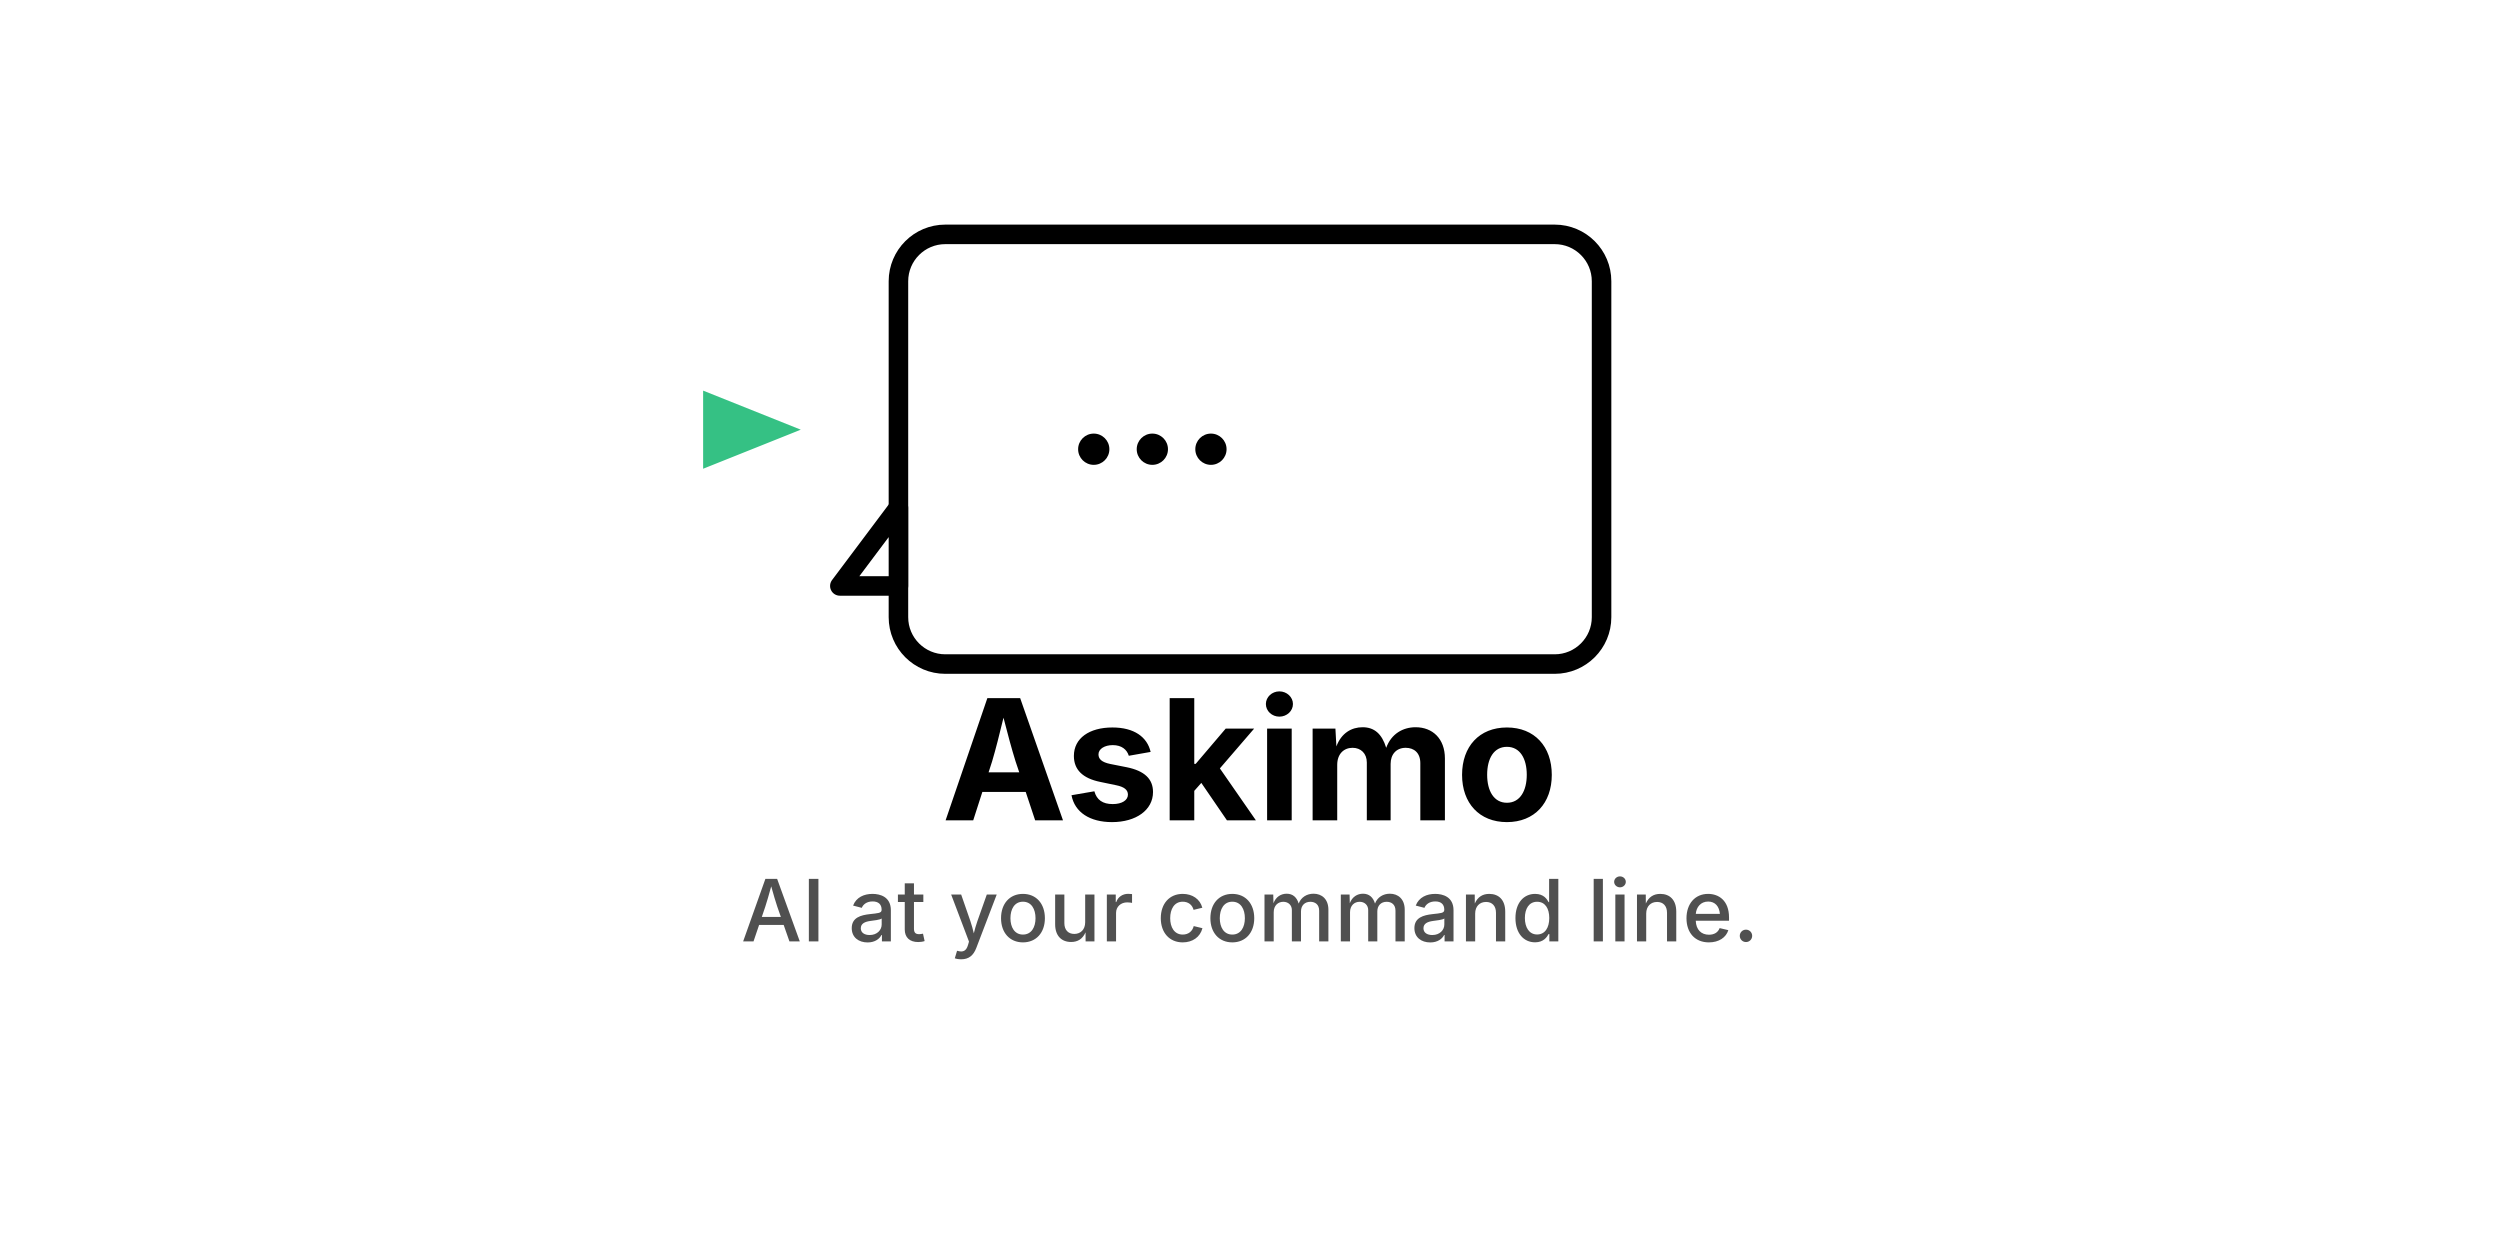
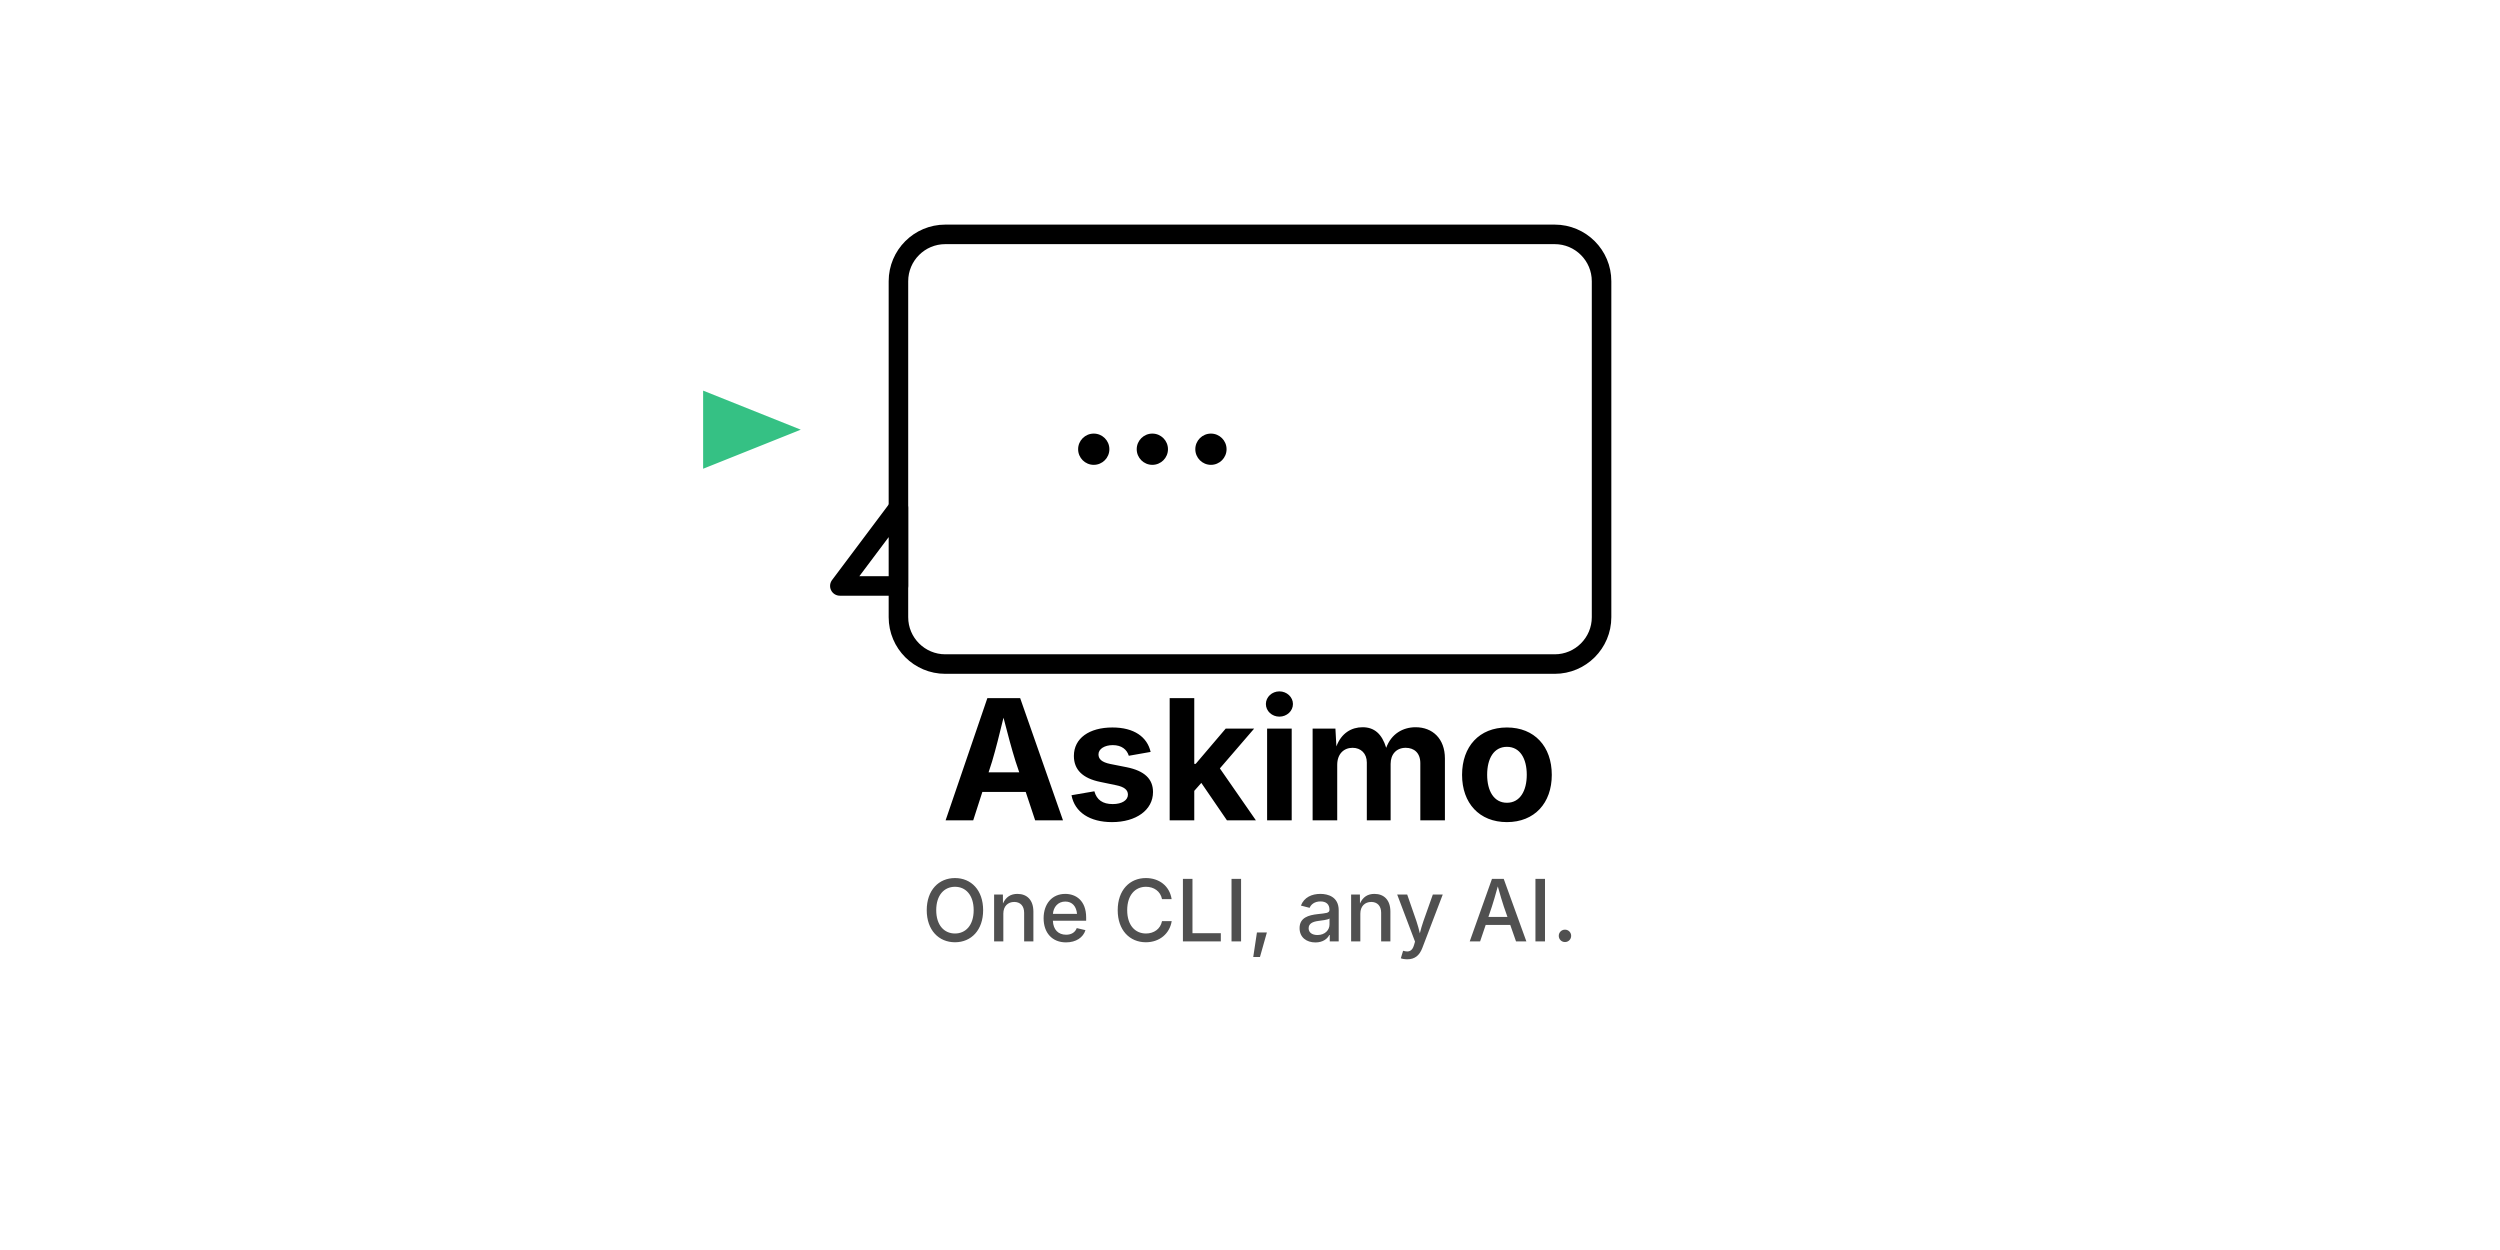
- <svg xmlns="http://www.w3.org/2000/svg" width="1280" height="640" viewBox="0 0 1280 640" role="img" aria-label="Askimo — AI at your command line.">
+ <svg xmlns="http://www.w3.org/2000/svg" width="1280" height="640" viewBox="0 0 1280 640" role="img" aria-label="Askimo - AI at your command line.">
  <rect width="100%" height="100%" fill="#FFFFFF" />
  <g stroke="#000000" stroke-width="10" fill="none" stroke-linecap="round" stroke-linejoin="round">
    <rect x="460" y="120" width="360" height="220" rx="24" ry="24" />
    <polygon points="460,260 430,300 460,300" fill="#FFFFFF" stroke="#000000" />
  </g>
  <circle cx="560" cy="230" r="8" fill="#000000" />
  <circle cx="590" cy="230" r="8" fill="#000000" />
  <circle cx="620" cy="230" r="8" fill="#000000" />
  <polygon points="410,220 360,200 360,240" fill="#35C184" />
  <g font-family="Inter, Segoe UI, DejaVu Sans, Helvetica Neue, Arial, sans-serif" text-anchor="middle">
    <text x="640" y="420" font-size="86" font-weight="700" fill="#000000">Askimo</text>
-     <text x="640" y="482" font-size="44" font-weight="500" fill="#505050">AI at your command line.</text>
+     <text x="640" y="482" font-size="44" font-weight="500" fill="#505050">One CLI, any AI.</text>
  </g>
</svg>
